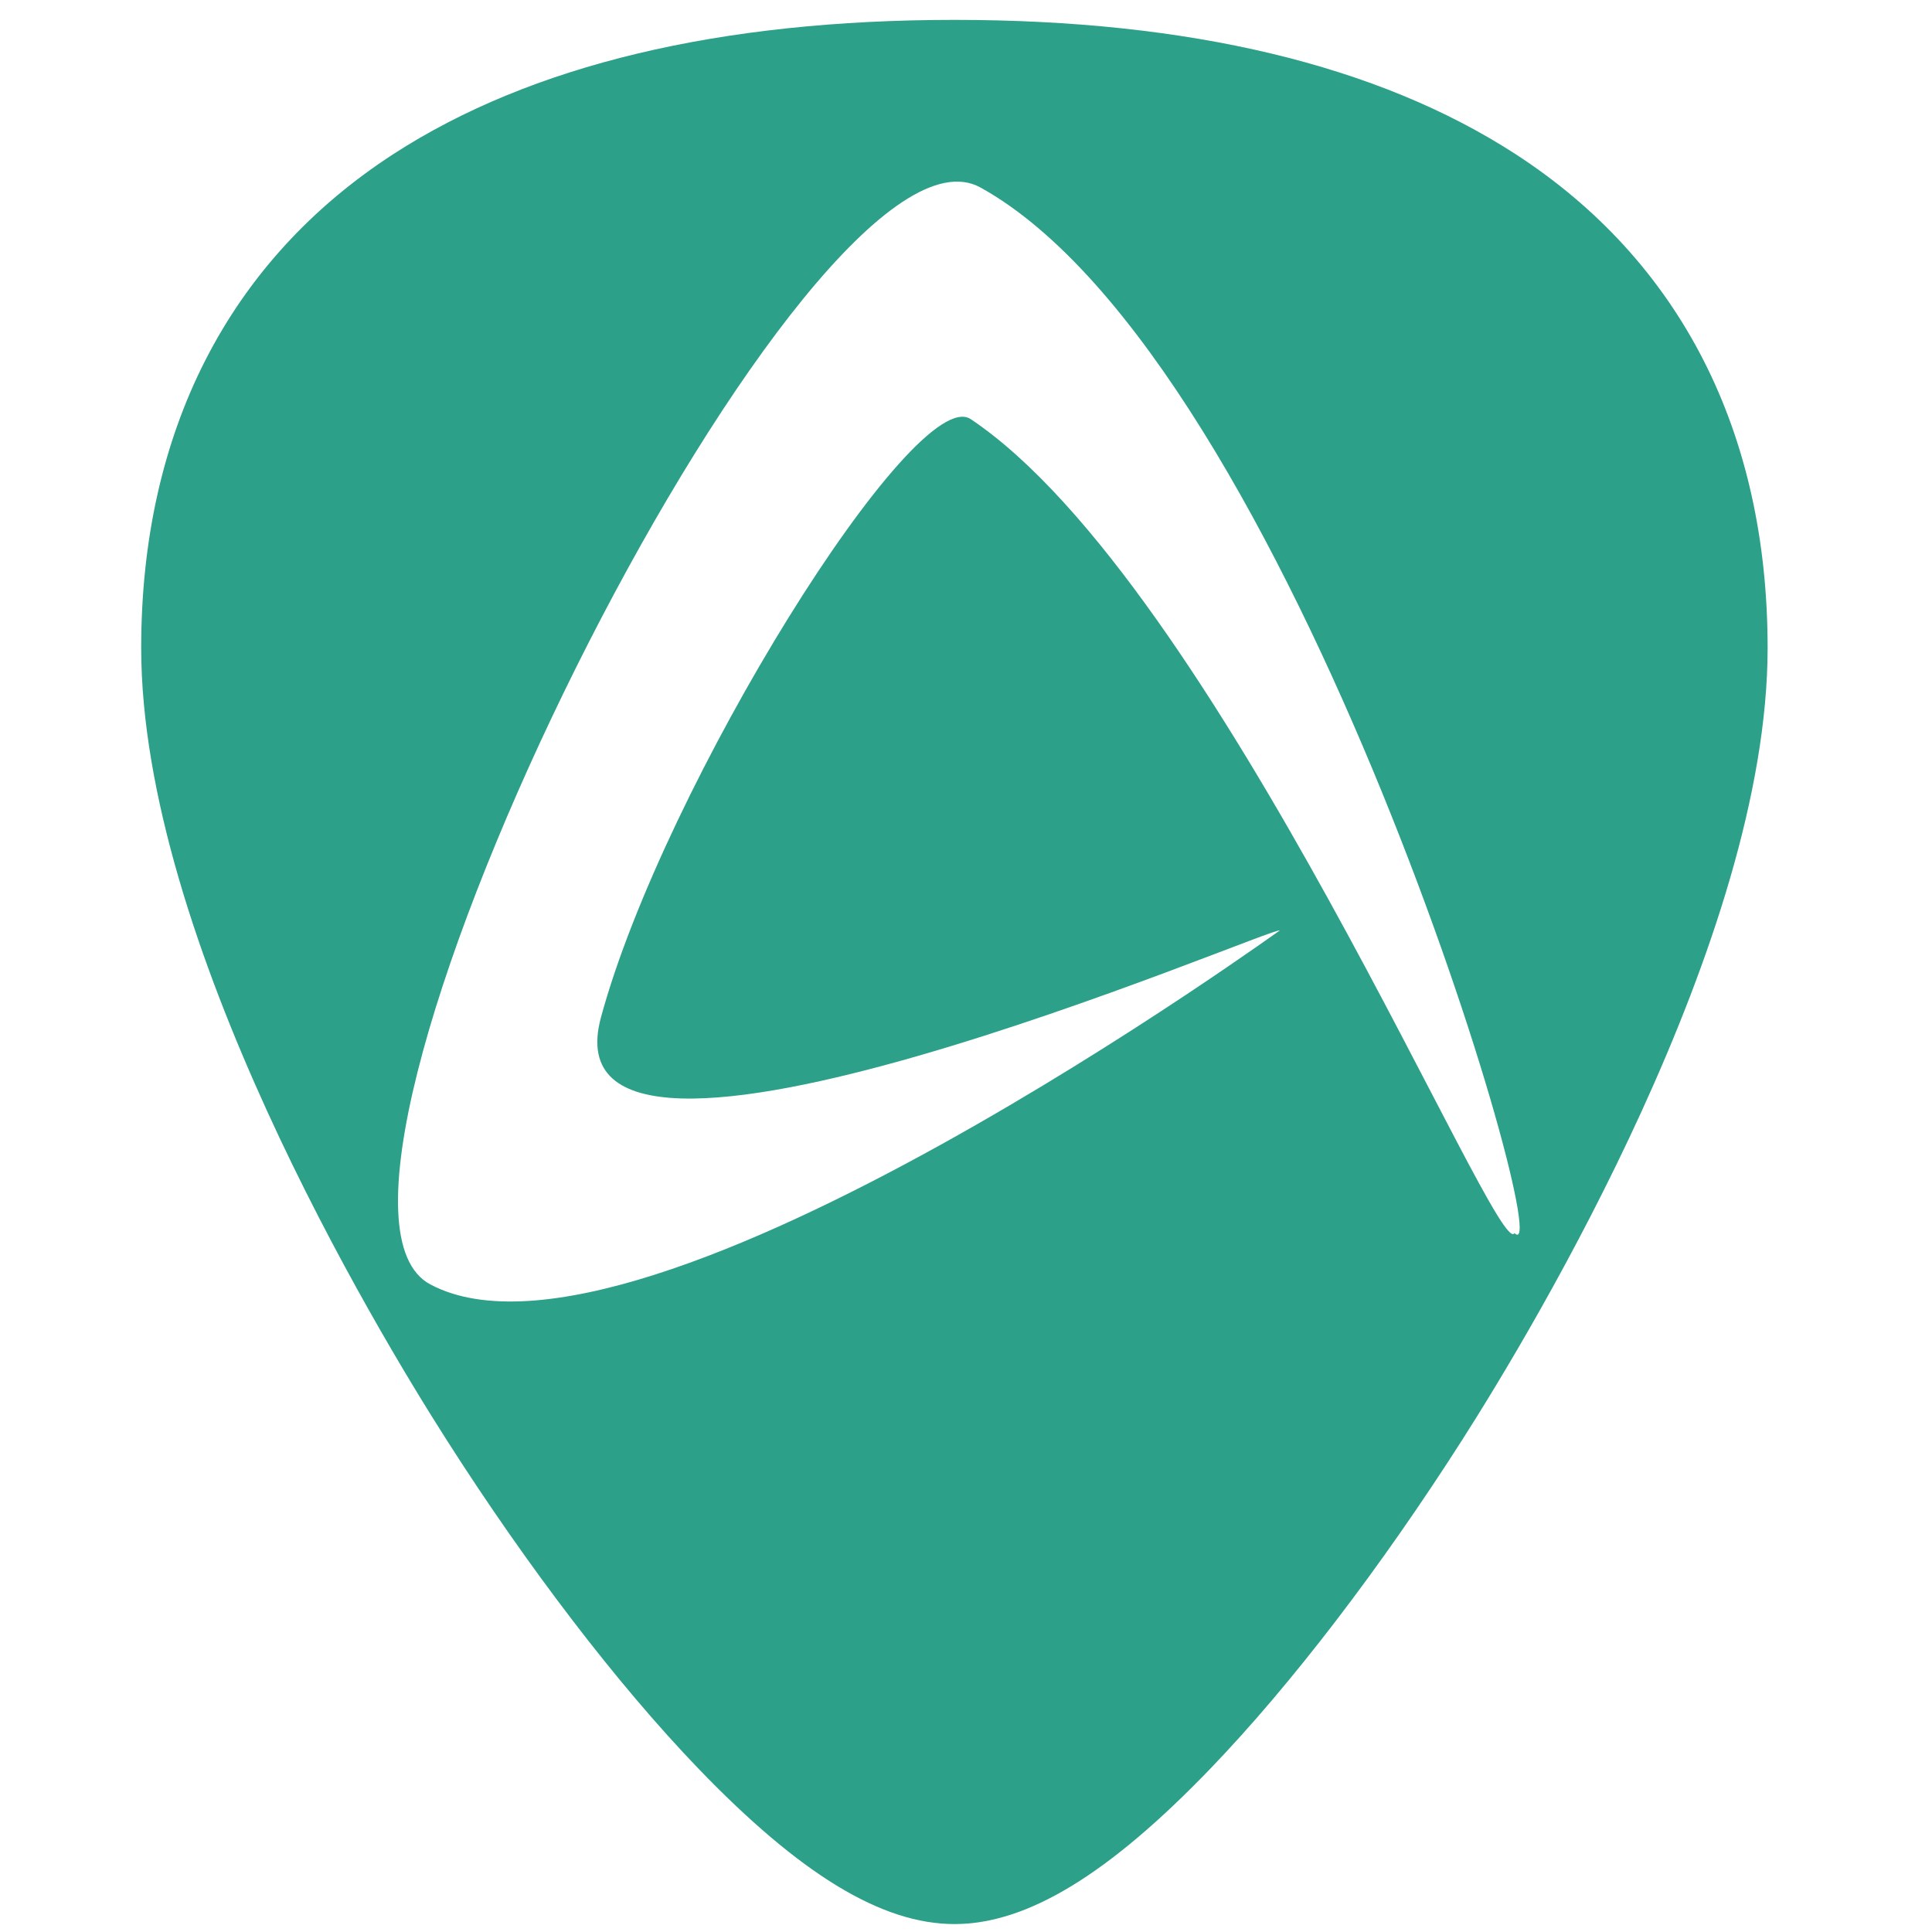
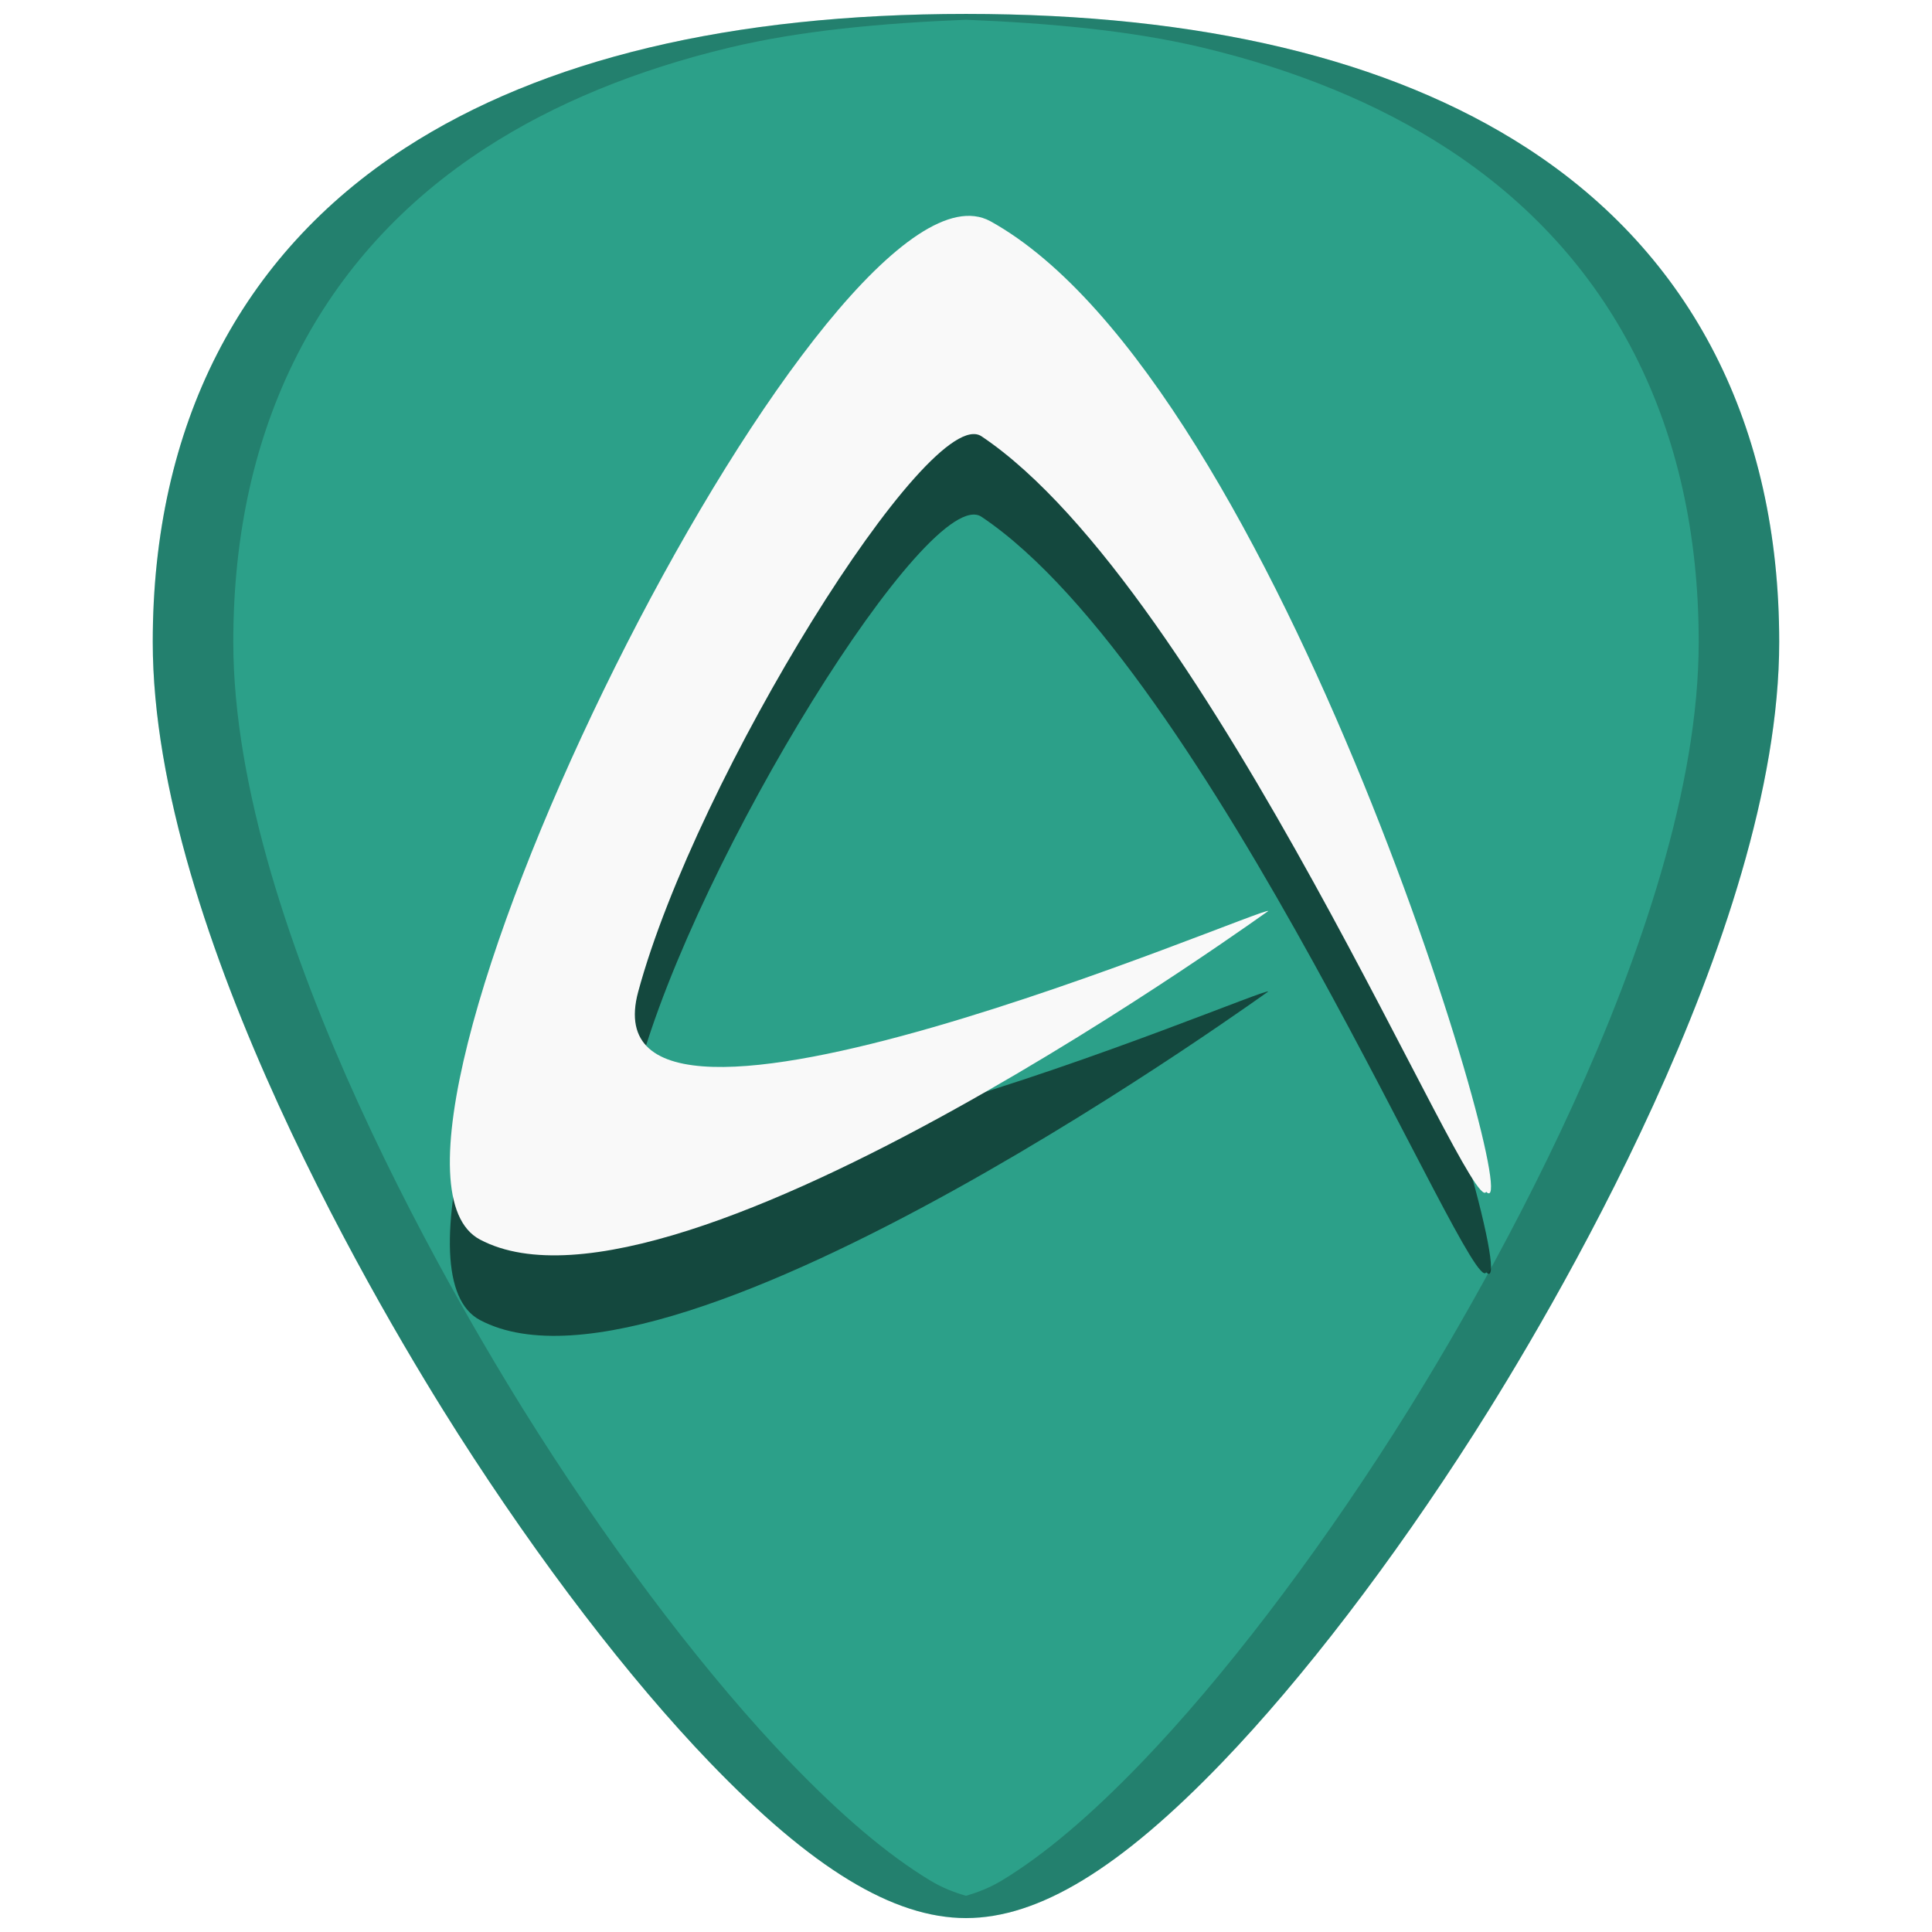
<svg xmlns="http://www.w3.org/2000/svg" version="1.1" id="Capa_1" x="0px" y="0px" viewBox="0 0 48 48" xml:space="preserve" width="48" height="48">
  <defs id="defs39" />
-   <path style="fill:#2ca089;stroke-width:0.092" d="M 23.713 0.494 C 17.879 0.494 13.191 1.615 9.777 3.826 C 5.676 6.484 3.508 10.728 3.508 16.098 C 3.508 23.324 9.314 32.983 11.094 35.771 C 13.125 38.955 15.344 41.851 17.34 43.928 C 19.882 46.572 21.908 47.803 23.713 47.803 C 25.518 47.803 27.542 46.572 30.084 43.928 C 32.08 41.851 34.298 38.955 36.33 35.771 C 38.11 32.983 43.916 23.324 43.916 16.098 C 43.916 10.728 41.75 6.484 37.648 3.826 C 34.235 1.615 29.546 0.494 23.713 0.494 z M 23.93 4.521 C 24.081 4.539 24.225 4.584 24.359 4.658 C 32.127 8.959 38.773 31.769 37.627 30.635 C 37.221 31.42 30.223 14.506 24.119 10.414 C 22.737 9.488 16.483 19.541 14.93 25.279 C 13.403 30.918 31.837 22.907 31.793 23.121 C 32.233 22.784 15.952 34.702 10.693 31.912 C 6.598 29.739 19.227 3.966 23.93 4.521 z " id="path2" />
  <g id="g6" transform="translate(0,-464)">
</g>
  <g id="g8" transform="translate(0,-464)">
</g>
  <g id="g10" transform="translate(0,-464)">
</g>
  <g id="g12" transform="translate(0,-464)">
</g>
  <g id="g14" transform="translate(0,-464)">
</g>
  <g id="g16" transform="translate(0,-464)">
</g>
  <g id="g18" transform="translate(0,-464)">
</g>
  <g id="g20" transform="translate(0,-464)">
</g>
  <g id="g22" transform="translate(0,-464)">
</g>
  <g id="g24" transform="translate(0,-464)">
</g>
  <g id="g26" transform="translate(0,-464)">
</g>
  <g id="g28" transform="translate(0,-464)">
</g>
  <g id="g30" transform="translate(0,-464)">
</g>
  <g id="g32" transform="translate(0,-464)">
</g>
  <g id="g34" transform="translate(0,-464)">
</g>
+   <g id="g849">
+     <path id="path844" d="m 24.001,0.346 c -5.833,0 -10.522,1.12 -13.936,3.332 -4.101,2.657 -6.27,6.902 -6.27,12.271 0,7.227 5.806,16.885 7.586,19.674 2.032,3.183 4.25,6.08 6.246,8.156 2.542,2.644 4.568,3.875 6.373,3.875 1.805,0 3.829,-1.231 6.371,-3.875 1.996,-2.076 4.214,-4.973 6.246,-8.156 C 38.398,32.835 44.204,23.176 44.204,15.949 44.204,10.579 42.038,6.335 37.937,3.678 34.523,1.466 29.834,0.346 24.001,0.346 Z" style="fill:#2ca089;stroke-width:0.092" />
+     <path id="path2-3" d="m 24.21,7.371 c 0.141,0.017 0.274,0.058 0.399,0.127 C 31.819,11.49 37.988,32.663 36.924,31.61 36.547,32.339 30.051,16.639 24.386,12.84 23.103,11.98 17.298,21.312 15.856,26.639 14.439,31.873 31.55,24.437 31.509,24.636 31.918,24.323 16.805,35.386 11.924,32.796 8.122,30.779 19.845,6.855 24.21,7.371 Z" style="fill:#000000;stroke-width:0.086;opacity:0.55" />
+     <path id="path2" d="m 24.21,5.371 c 0.141,0.017 0.274,0.058 0.399,0.127 C 31.819,9.49 37.988,30.663 36.924,29.61 36.547,30.339 30.051,14.639 24.386,10.84 23.103,9.98 17.298,19.312 15.856,24.639 14.439,29.873 31.55,22.437 31.509,22.636 31.918,22.323 16.805,33.386 11.924,30.796 8.122,28.779 19.845,4.855 24.21,5.371 Z" style="fill:#f9f9f9;stroke-width:0.086" />
+     <path id="path4588" d="m 24.001,0.346 c -5.833,0 -10.522,1.12 -13.936,3.332 -4.101,2.657 -6.27,6.902 -6.27,12.271 0,7.227 5.806,16.885 7.586,19.674 2.032,3.183 4.25,6.08 6.246,8.156 2.542,2.644 4.568,3.875 6.373,3.875 1.805,0 3.829,-1.231 6.371,-3.875 1.996,-2.076 4.214,-4.973 6.246,-8.156 C 38.398,32.835 44.204,23.176 44.204,15.949 44.204,10.579 42.038,6.335 37.937,3.678 34.523,1.466 29.834,0.346 24.001,0.346 Z m 0,0.145 c 2.112,0.085 4.119,0.272 5.875,0.691 1.164,0.278 2.253,0.627 3.264,1.043 1.011,0.416 1.944,0.9 2.797,1.453 1.025,0.664 1.929,1.428 2.709,2.283 0.78,0.855 1.436,1.804 1.963,2.836 0.527,1.032 0.926,2.149 1.193,3.344 0.267,1.195 0.402,2.466 0.402,3.809 0,1.807 -0.363,3.765 -0.936,5.73 -0.572,1.965 -1.352,3.938 -2.189,5.771 -1.674,3.667 -3.571,6.778 -4.461,8.172 -2.032,3.183 -4.25,6.08 -6.246,8.156 -1.271,1.322 -2.414,2.291 -3.463,2.93 -0.319,0.194 -0.618,0.307 -0.91,0.391 -0.292,-0.084 -0.59,-0.197 -0.908,-0.391 -1.05,-0.638 -2.192,-1.608 -3.463,-2.93 -1.996,-2.076 -4.214,-4.973 -6.246,-8.156 C 12.492,34.229 10.595,31.118 8.921,27.451 8.084,25.618 7.304,23.645 6.731,21.68 6.159,19.714 5.796,17.756 5.796,15.949 c 0,-1.342 0.135,-2.614 0.402,-3.809 C 6.466,10.946 6.866,9.829 7.394,8.797 7.921,7.765 8.576,6.816 9.356,5.961 10.136,5.105 11.04,4.342 12.065,3.678 c 0.853,-0.553 1.786,-1.037 2.797,-1.453 1.011,-0.416 2.1,-0.765 3.264,-1.043 1.756,-0.42 3.763,-0.607 5.875,-0.691 z" style="opacity:0.2;fill:#000000;stroke-width:0.092" />
+   </g>
</svg>
